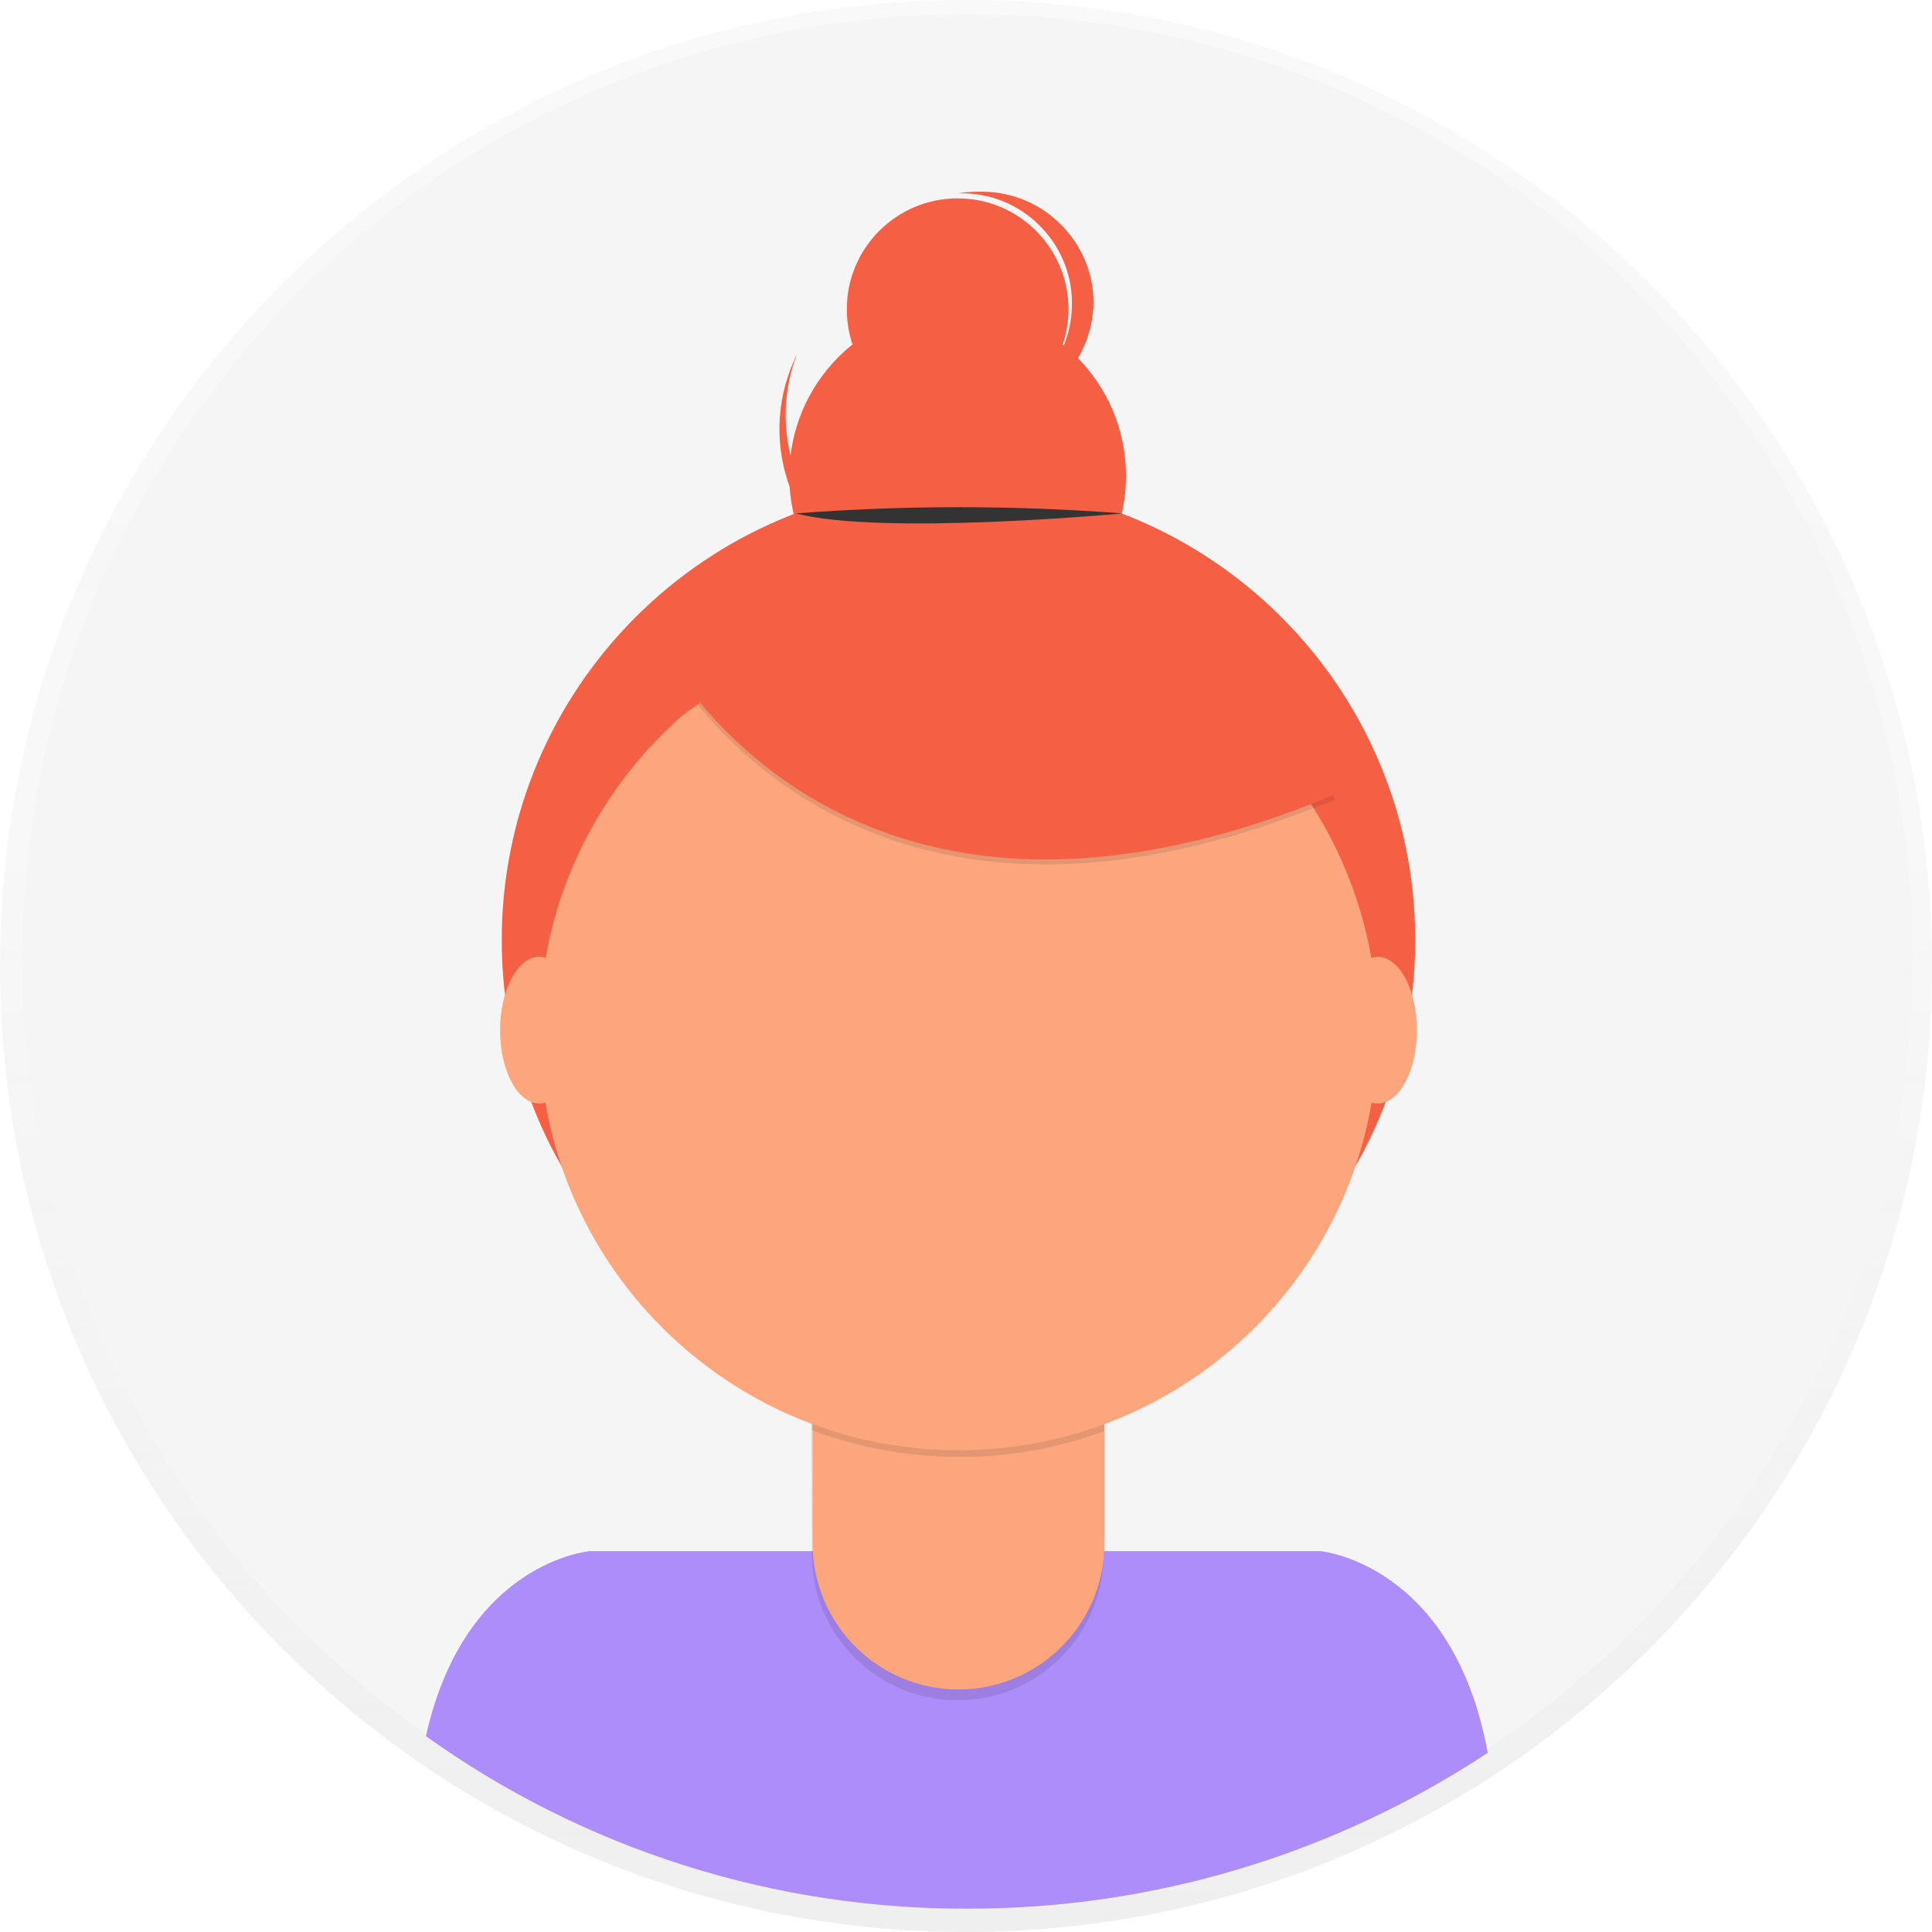
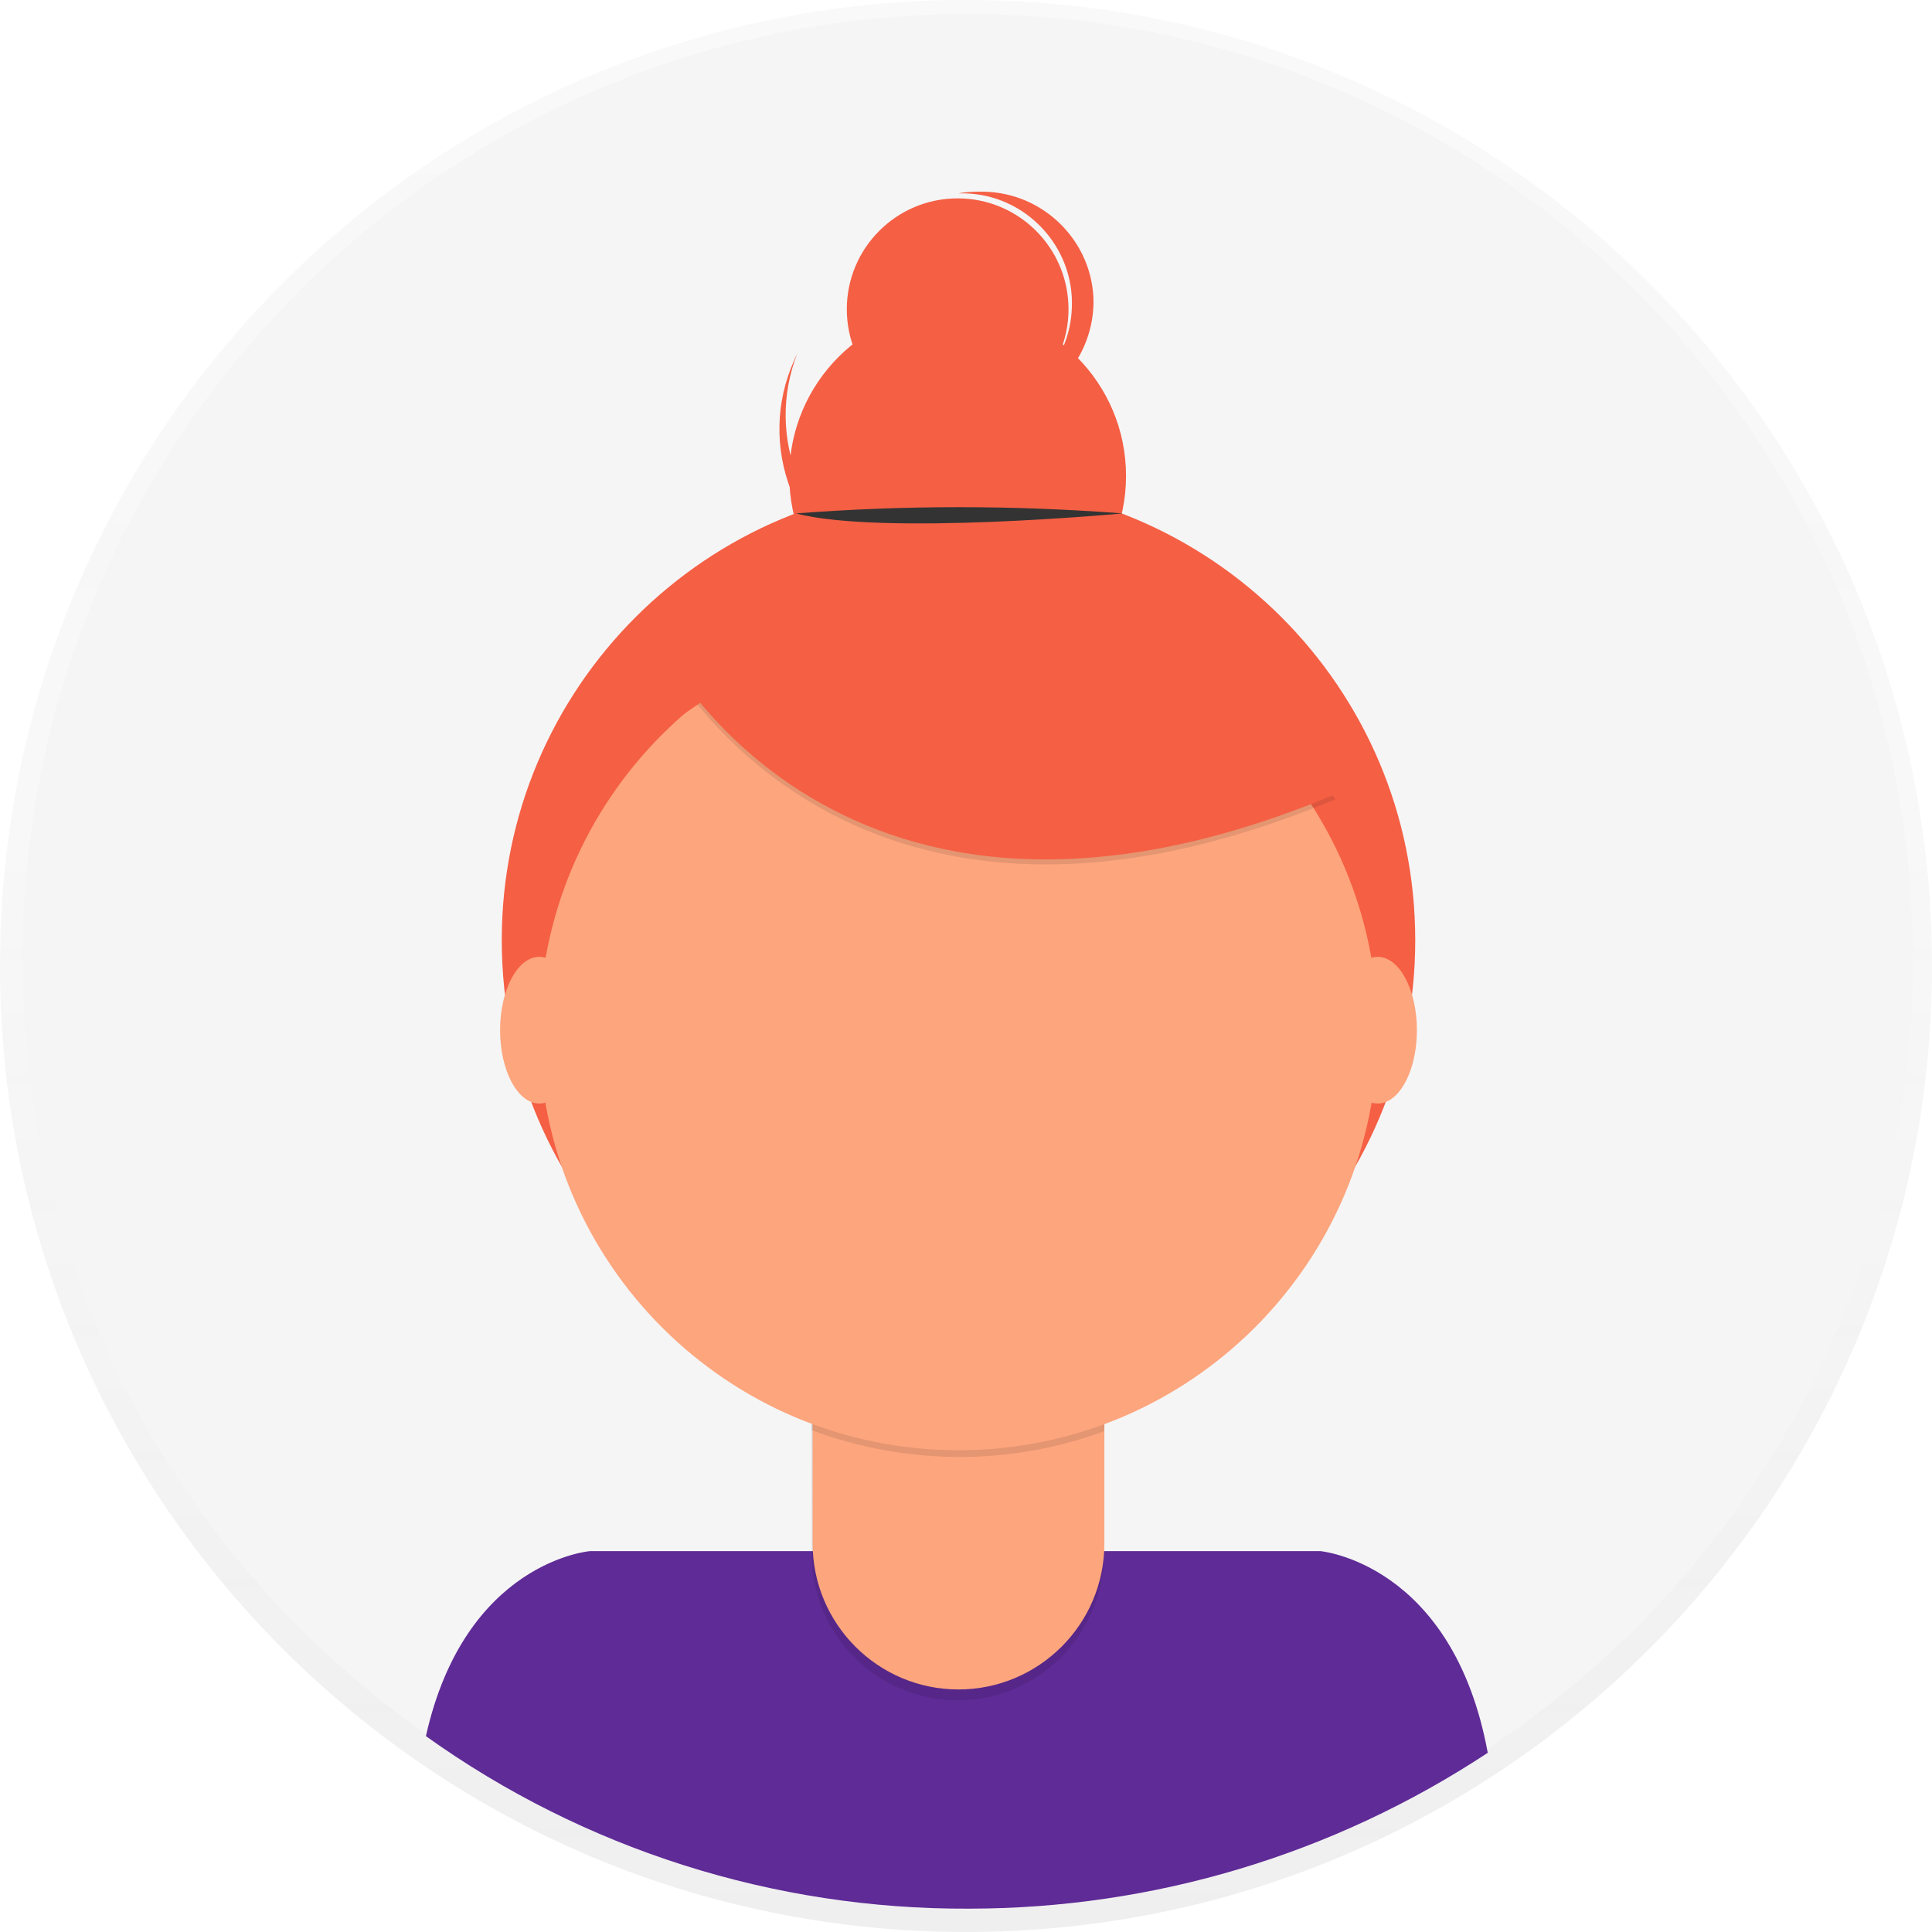
<svg xmlns="http://www.w3.org/2000/svg" version="1.1" id="_x38_8ce59e9-c4b8-4d1d-9d7a-ce0190159aa8" x="0px" y="0px" viewBox="0 0 231.8 231.8" style="enable-background:new 0 0 231.8 231.8;" xml:space="preserve">
  <style type="text/css">
	.st0{opacity:0.5;}
	.st1{fill:url(#SVGID_1_);}
	.st2{fill:#F5F5F5;}
- 	.st3{fill:#ad8df9;}
+ 	.st3{fill:#5f2b97;}
	.st4{fill:#F55F44;}
	.st5{opacity:0.1;enable-background:new    ;}
	.st6{fill:#FDA57D;}
	.st7{fill:#333333;}
</style>
  <g class="st0">
    <linearGradient id="SVGID_1_" gradientUnits="userSpaceOnUse" x1="115.89" y1="9.36" x2="115.89" y2="241.14" gradientTransform="matrix(1 0 0 -1 0 241.14)">
      <stop offset="0" style="stop-color:#808080;stop-opacity:0.25" />
      <stop offset="0.54" style="stop-color:#808080;stop-opacity:0.12" />
      <stop offset="1" style="stop-color:#808080;stop-opacity:0.1" />
    </linearGradient>
    <circle class="st1" cx="115.9" cy="115.9" r="115.9" />
  </g>
  <circle class="st2" cx="116.1" cy="115.1" r="113.4" />
  <path class="st3" d="M116.2,229c22.2,0,43.8-6.5,62.3-18.7c-4.2-22.8-20.1-24.2-20.1-24.2H70.8c0,0-15,1.2-19.7,22.2  C70.1,221.9,92.9,229.1,116.2,229z" />
  <circle class="st4" cx="115" cy="112.8" r="54.8" />
  <path class="st5" d="M97.3,158.4h35.1l0,0v28.1c0,9.7-7.9,17.5-17.5,17.5l0,0l0,0c-9.7,0-17.5-7.9-17.5-17.5l0,0L97.3,158.4  L97.3,158.4z" />
  <path class="st6" d="M100.7,157.1h28.4c1.9,0,3.4,1.5,3.4,3.4l0,0v24.7c0,9.7-7.9,17.5-17.5,17.5l0,0l0,0c-9.7,0-17.5-7.9-17.5-17.5  l0,0v-24.7C97.4,158.6,98.8,157.1,100.7,157.1L100.7,157.1L100.7,157.1z" />
  <path class="st5" d="M97.4,171.6c11.3,4.2,23.8,4.3,35.1,0.1v-4.3H97.4V171.6z" />
  <circle class="st6" cx="115" cy="123.7" r="50.3" />
  <circle class="st4" cx="114.9" cy="57.1" r="20.2" />
  <circle class="st4" cx="114.9" cy="37.1" r="13.3" />
  <path class="st4" d="M106.2,68.2c-9.9-4.4-14.5-15.8-10.5-25.9c-0.1,0.3-0.3,0.6-0.4,0.9c-4.6,10.2,0,22.2,10.2,26.8  s22.2,0,26.8-10.2c0.1-0.3,0.2-0.6,0.4-0.9C127.6,68.5,116,72.6,106.2,68.2z" />
  <path class="st5" d="M79.2,77.9c0,0,21.2,43,81,18l-13.9-21.8l-24.7-8.9L79.2,77.9z" />
  <path class="st4" d="M79.2,77.3c0,0,21.2,43,81,18l-13.9-21.8l-24.7-8.9L79.2,77.3z" />
  <path class="st7" d="M95.5,61.6c13-1,26.1-1,39.2,0C134.7,61.6,105.8,64.3,95.5,61.6z" />
  <path class="st4" d="M118,23c-1,0-2,0-3,0.2h0.8c7.3,0.2,13.1,6.4,12.8,13.7c-0.2,6.2-4.7,11.5-10.8,12.6  c7.3,0.1,13.3-5.8,13.4-13.2C131.2,29.1,125.3,23.1,118,23L118,23z" />
  <ellipse class="st6" cx="64.7" cy="123.6" rx="4.7" ry="8.8" />
  <ellipse class="st6" cx="165.3" cy="123.6" rx="4.7" ry="8.8" />
  <polygon class="st4" points="76,78.6 85.8,73.5 88,81.6 82,85.7 " />
</svg>
